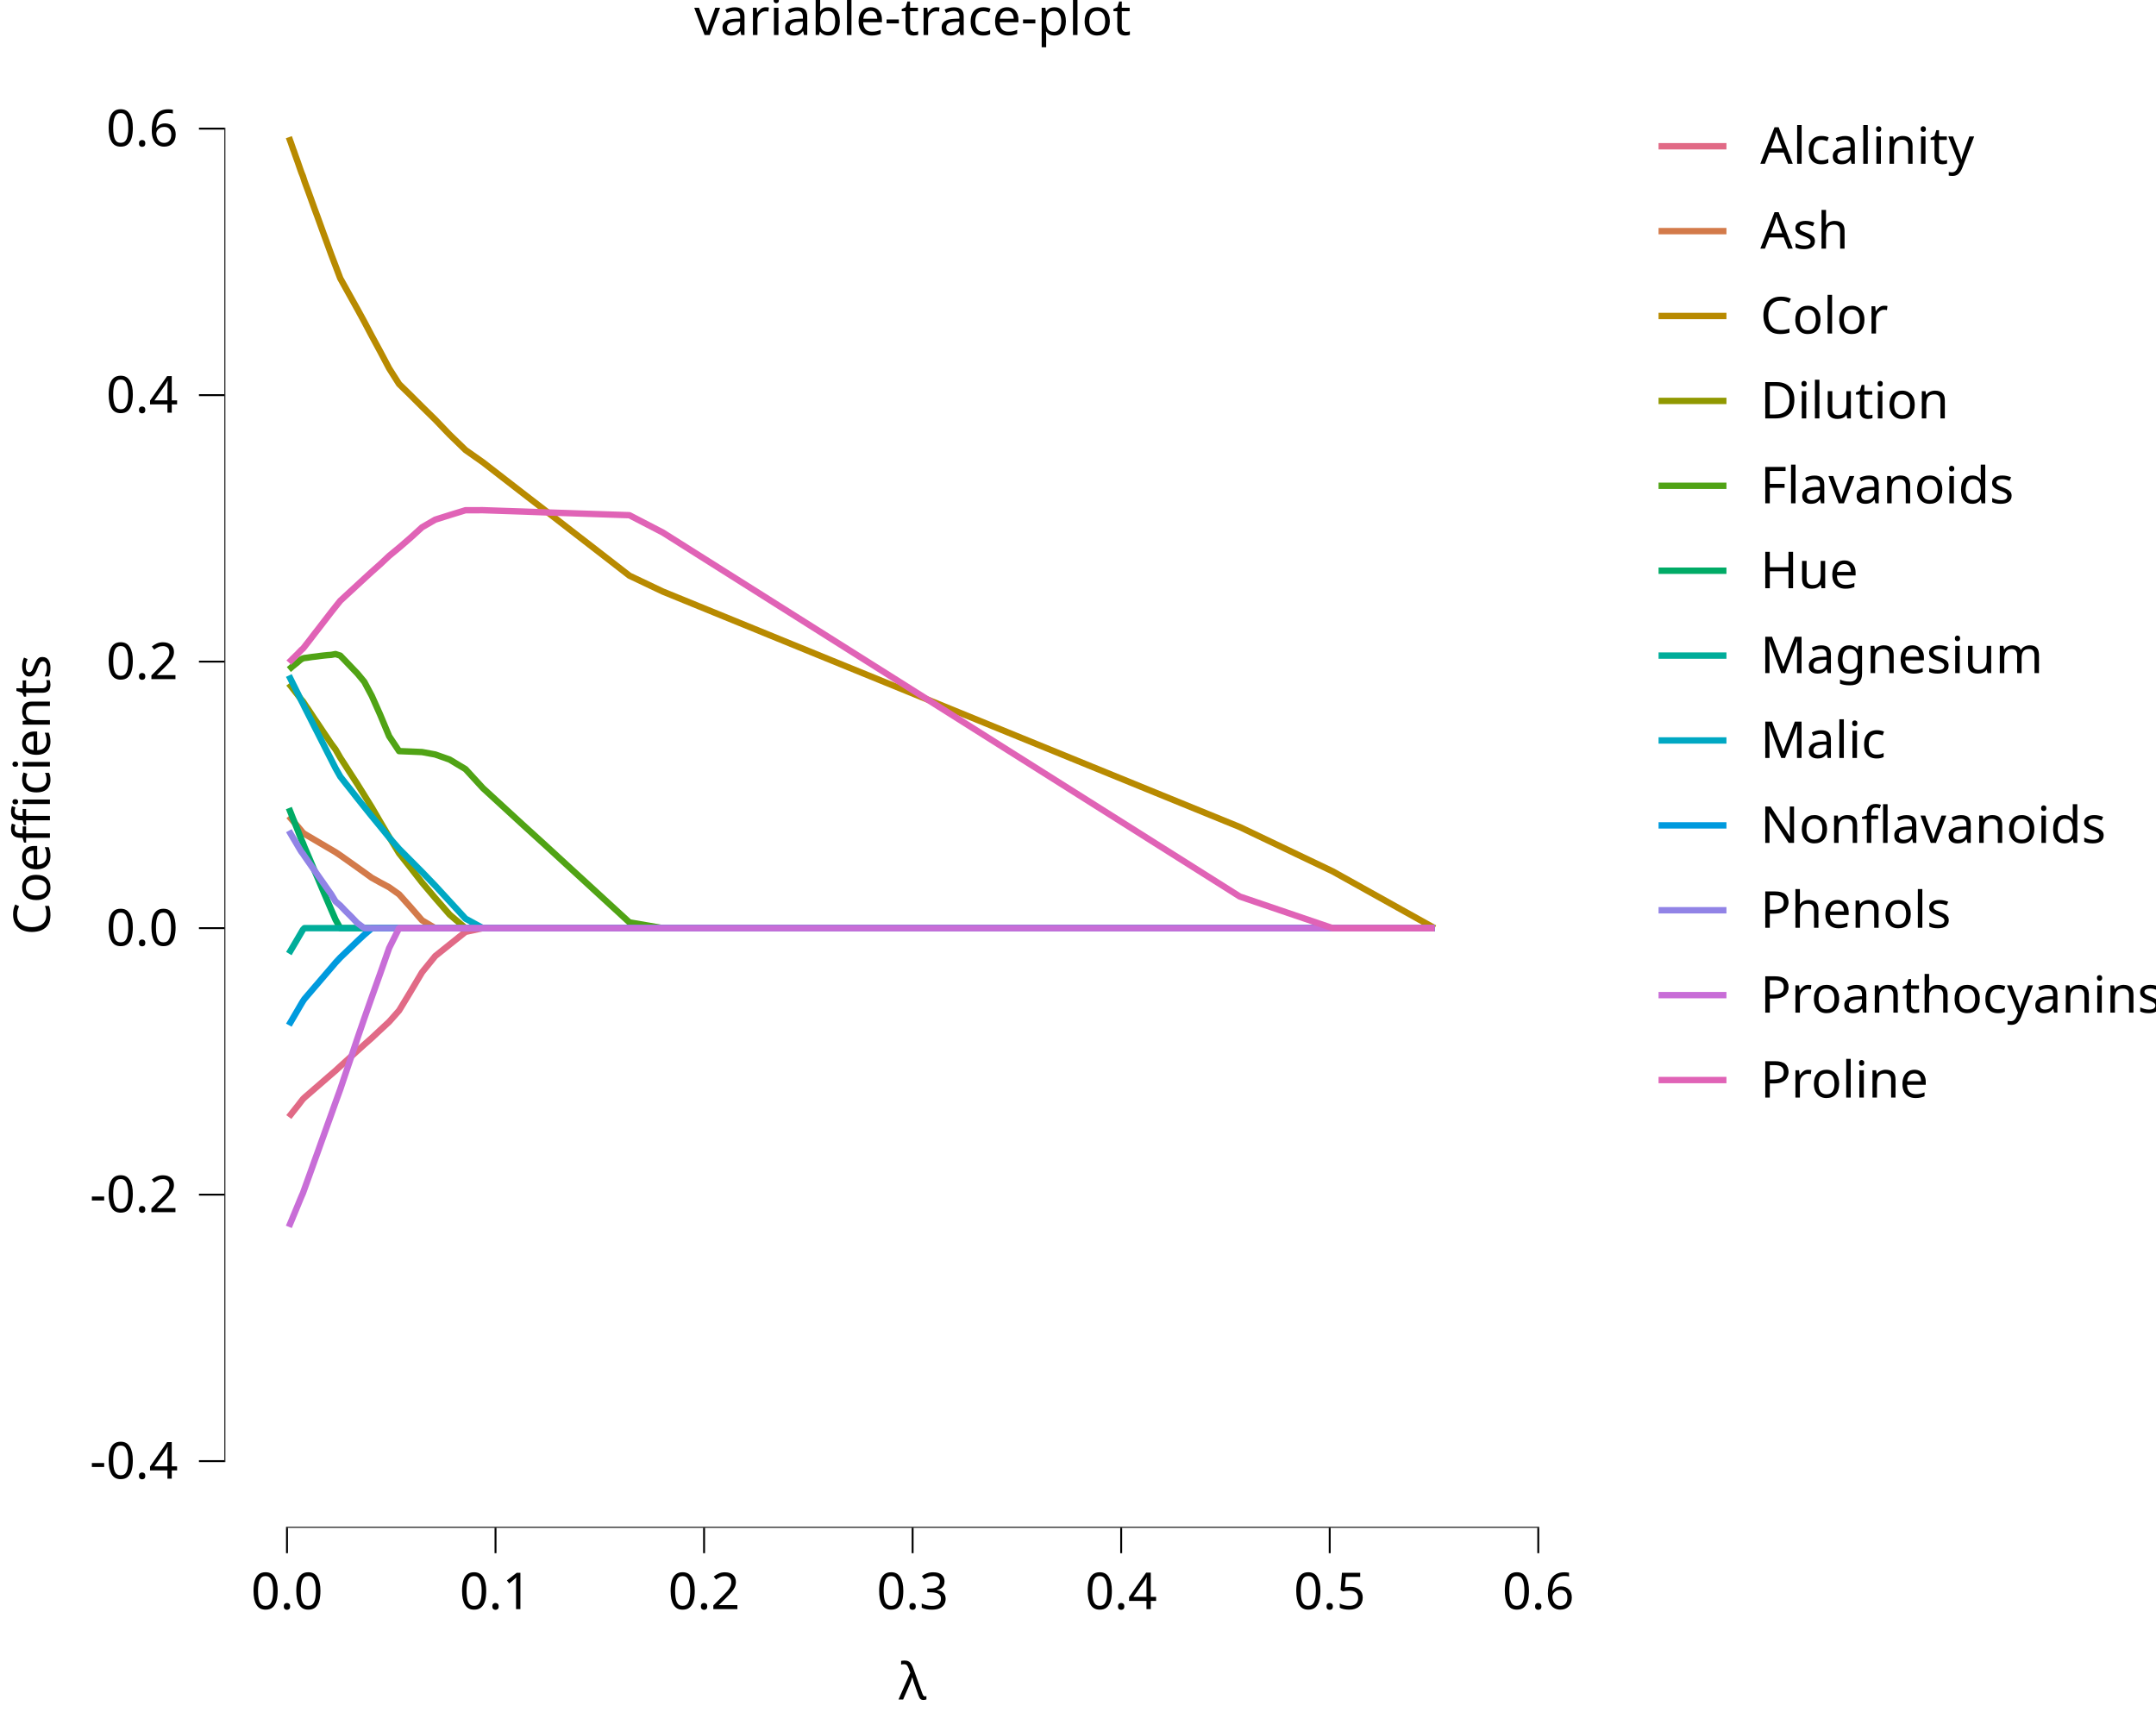
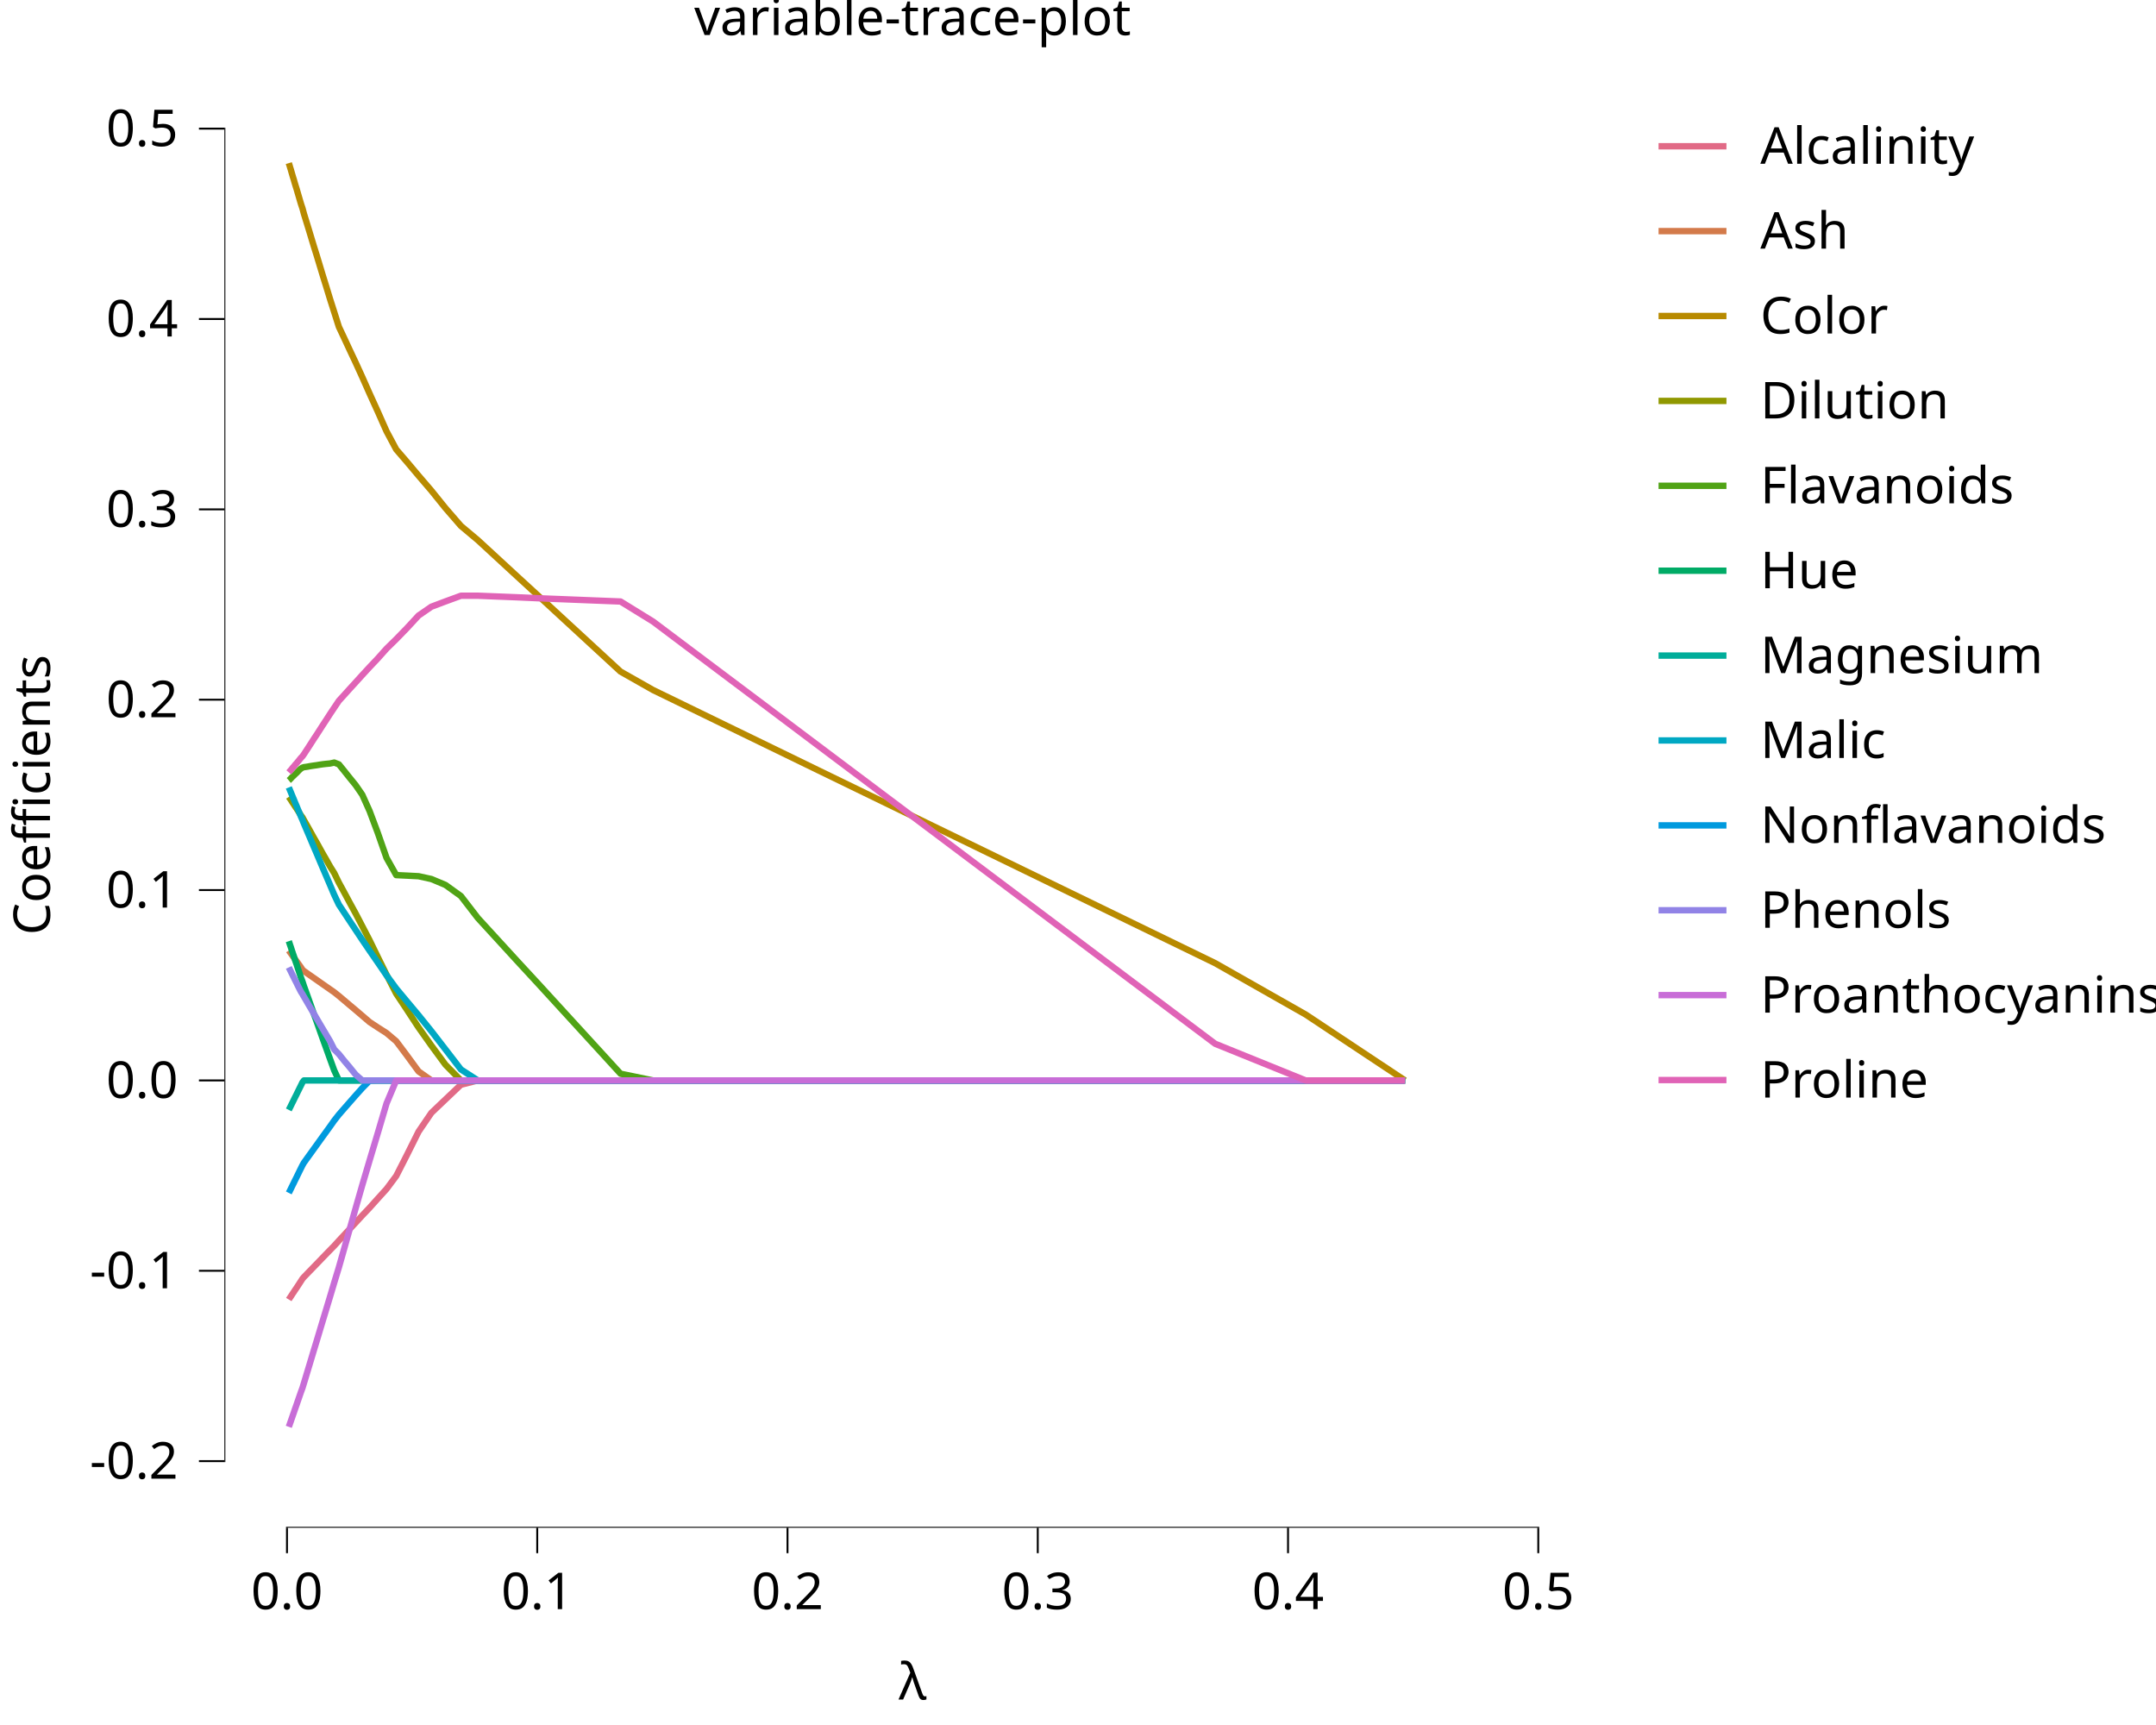
<svg xmlns="http://www.w3.org/2000/svg" class="svglite" data-engine-version="2.0" width="720.00pt" height="576.00pt" viewBox="0 0 720.00 576.00">
  <defs>
    <style type="text/css">
    .svglite line, .svglite polyline, .svglite polygon, .svglite path, .svglite rect, .svglite circle {
      fill: none;
      stroke: #000000;
      stroke-linecap: round;
      stroke-linejoin: round;
      stroke-miterlimit: 10.00;
    }
  </style>
  </defs>
  <rect width="100%" height="100%" style="stroke: none; fill: #FFFFFF;" />
  <defs>
    <clipPath id="cpMC4wMHw3MjAuMDB8MC4wMHw1NzYuMDA=">
      <rect x="0.00" y="0.00" width="720.00" height="576.00" />
    </clipPath>
  </defs>
  <g clip-path="url(#cpMC4wMHw3MjAuMDB8MC4wMHw1NzYuMDA=)">
    <rect x="-0" y="0.00" width="720.00" height="576.00" style="stroke-width: 10.67; stroke: none;" />
  </g>
  <defs>
    <clipPath id="cpNzQuOTR8NTM0LjYwfDIwLjcxfDUxMC4xNA==">
      <rect x="74.94" y="20.71" width="459.66" height="489.43" />
    </clipPath>
  </defs>
  <g clip-path="url(#cpNzQuOTR8NTM0LjYwfDIwLjcxfDUxMC4xNA==)">
    <rect x="74.94" y="20.71" width="459.66" height="489.43" style="stroke-width: 10.67; stroke: none;" />
-     <polyline points="96.46,373.00 96.52,372.92 96.59,372.83 96.66,372.74 96.74,372.63 96.83,372.52 96.93,372.39 97.04,372.26 97.15,372.13 97.28,371.96 97.42,371.77 97.58,371.57 97.75,371.35 97.93,371.12 98.14,370.88 98.36,370.59 98.61,370.27 98.88,369.93 99.17,369.57 99.50,369.16 99.85,368.70 100.24,368.19 100.67,367.63 101.15,367.02 101.66,366.52 102.23,366.02 102.85,365.49 103.54,364.89 104.29,364.24 105.11,363.52 106.02,362.74 107.01,361.88 108.10,360.93 109.29,359.89 110.61,358.75 112.05,357.51 113.63,356.05 115.36,354.49 117.27,352.76 119.35,350.88 121.65,348.80 124.16,346.58 126.92,343.99 129.96,341.18 133.28,337.43 136.93,331.42 140.94,324.67 145.34,319.25 150.16,315.39 155.46,311.16 161.27,309.92 167.65,309.92 174.65,309.92 182.34,309.92 190.77,309.92 200.03,309.92 210.19,309.92 221.34,309.92 233.57,309.92 247.00,309.92 261.74,309.92 277.91,309.92 295.67,309.92 315.15,309.92 336.53,309.92 360.00,309.92 385.75,309.92 414.02,309.92 445.04,309.92 479.09,309.92 " style="stroke-width: 2.13; stroke: #E16A86; stroke-linecap: butt;" />
-     <polyline points="96.46,272.52 96.52,272.59 96.59,272.67 96.66,272.75 96.74,272.84 96.83,272.95 96.93,273.06 97.04,273.19 97.15,273.31 97.28,273.46 97.42,273.63 97.58,273.81 97.75,274.01 97.93,274.23 98.14,274.45 98.36,274.72 98.61,275.01 98.88,275.32 99.17,275.66 99.50,276.04 99.85,276.46 100.24,276.92 100.67,277.43 101.15,278.05 101.66,278.43 102.23,278.76 102.85,279.13 103.54,279.53 104.29,279.97 105.11,280.46 106.02,280.99 107.01,281.58 108.10,282.21 109.29,282.92 110.61,283.69 112.05,284.54 113.63,285.60 115.36,286.82 117.27,288.17 119.35,289.65 121.65,291.30 124.16,293.11 126.92,294.64 129.96,296.27 133.28,298.63 136.93,302.71 140.94,307.31 145.34,309.92 150.16,309.92 155.46,309.92 161.27,309.92 167.65,309.92 174.65,309.92 182.34,309.92 190.77,309.92 200.03,309.92 210.19,309.92 221.34,309.92 233.57,309.92 247.00,309.92 261.74,309.92 277.91,309.92 295.67,309.92 315.15,309.92 336.53,309.92 360.00,309.92 385.75,309.92 414.02,309.92 445.04,309.92 479.09,309.92 " style="stroke-width: 2.13; stroke: #D37A4A; stroke-linecap: butt;" />
-     <polyline points="96.46,45.81 96.52,45.98 96.59,46.16 96.66,46.31 96.74,46.56 96.83,46.82 96.93,47.10 97.04,47.39 97.15,47.67 97.28,48.05 97.42,48.47 97.58,48.92 97.75,49.41 97.93,49.93 98.14,50.45 98.36,51.10 98.61,51.81 98.88,52.57 99.17,53.36 99.50,54.29 99.85,55.31 100.24,56.44 100.67,57.65 101.15,58.83 101.66,60.43 102.23,62.00 102.85,63.66 103.54,65.56 104.29,67.64 105.11,69.92 106.02,72.36 107.01,75.10 108.10,78.12 109.29,81.36 110.61,84.98 112.05,88.76 113.63,92.94 115.36,96.04 117.27,99.47 119.35,103.20 121.65,107.41 124.16,112.17 126.92,117.27 129.96,123.01 133.28,128.24 136.93,131.80 140.94,135.80 145.34,140.11 150.16,145.14 155.46,150.27 161.27,154.36 167.65,159.30 174.65,164.72 182.34,170.65 190.77,177.18 200.03,184.34 210.19,192.22 221.34,197.52 233.57,202.51 247.00,207.99 261.74,214.01 277.91,220.61 295.67,227.85 315.15,235.80 336.53,244.53 360.00,254.11 385.75,264.62 414.02,276.15 445.04,290.95 479.09,309.92 " style="stroke-width: 2.13; stroke: #B88A00; stroke-linecap: butt;" />
-     <polyline points="96.46,228.29 96.52,228.37 96.59,228.44 96.66,228.50 96.74,228.62 96.83,228.74 96.93,228.86 97.04,228.99 97.15,229.11 97.28,229.29 97.42,229.48 97.58,229.69 97.75,229.91 97.93,230.14 98.14,230.38 98.36,230.68 98.61,231.00 98.88,231.34 99.17,231.69 99.50,232.12 99.85,232.59 100.24,233.11 100.67,233.66 101.15,234.19 101.66,234.97 102.23,235.83 102.85,236.72 103.54,237.76 104.29,238.90 105.11,240.15 106.02,241.46 107.01,242.96 108.10,244.60 109.29,246.35 110.61,248.31 112.05,250.24 113.63,252.98 115.36,255.64 117.27,258.62 119.35,261.83 121.65,265.52 124.16,269.57 126.92,274.32 129.96,279.47 133.28,284.93 136.93,289.54 140.94,294.68 145.34,299.88 150.16,305.40 155.46,309.92 161.27,309.92 167.65,309.92 174.65,309.92 182.34,309.92 190.77,309.92 200.03,309.92 210.19,309.92 221.34,309.92 233.57,309.92 247.00,309.92 261.74,309.92 277.91,309.92 295.67,309.92 315.15,309.92 336.53,309.92 360.00,309.92 385.75,309.92 414.02,309.92 445.04,309.92 479.09,309.92 " style="stroke-width: 2.13; stroke: #909800; stroke-linecap: butt;" />
-     <polyline points="96.46,223.56 96.52,223.51 96.59,223.46 96.66,223.41 96.74,223.33 96.83,223.25 96.93,223.17 97.04,223.09 97.15,223.00 97.28,222.87 97.42,222.74 97.58,222.60 97.75,222.46 97.93,222.32 98.14,222.17 98.36,221.97 98.61,221.77 98.88,221.56 99.17,221.33 99.50,221.04 99.85,220.73 100.24,220.40 100.67,220.10 101.15,219.86 101.66,219.72 102.23,219.66 102.85,219.58 103.54,219.47 104.29,219.36 105.11,219.27 106.02,219.16 107.01,219.02 108.10,218.89 109.29,218.77 110.61,218.67 112.05,218.40 113.63,218.92 115.36,220.71 117.27,222.71 119.35,224.88 121.65,227.66 124.16,232.36 126.92,238.55 129.96,245.83 133.28,250.81 136.93,250.95 140.94,251.12 145.34,251.93 150.16,253.63 155.46,256.83 161.27,263.16 167.65,269.01 174.65,275.44 182.34,282.43 190.77,290.17 200.03,298.66 210.19,307.99 221.34,309.92 233.57,309.92 247.00,309.92 261.74,309.92 277.91,309.92 295.67,309.92 315.15,309.92 336.53,309.92 360.00,309.92 385.75,309.92 414.02,309.92 445.04,309.92 479.09,309.92 " style="stroke-width: 2.13; stroke: #50A315; stroke-linecap: butt;" />
-     <polyline points="96.46,269.83 96.52,269.98 96.59,270.15 96.66,270.31 96.74,270.52 96.83,270.75 96.93,271.00 97.04,271.27 97.15,271.53 97.28,271.87 97.42,272.24 97.58,272.64 97.75,273.07 97.93,273.53 98.14,274.01 98.36,274.59 98.61,275.22 98.88,275.89 99.17,276.60 99.50,277.43 99.85,278.34 100.24,279.34 100.67,280.40 101.15,281.46 101.66,282.77 102.23,284.11 102.85,285.55 103.54,287.17 104.29,288.95 105.11,290.90 106.02,292.99 107.01,295.34 108.10,297.91 109.29,300.68 110.61,303.76 112.05,307.08 113.63,309.92 115.36,309.92 117.27,309.92 119.35,309.92 121.65,309.92 124.16,309.92 126.92,309.92 129.96,309.92 133.28,309.92 136.93,309.92 140.94,309.92 145.34,309.92 150.16,309.92 155.46,309.92 161.27,309.92 167.65,309.92 174.65,309.92 182.34,309.92 190.77,309.92 200.03,309.92 210.19,309.92 221.34,309.92 233.57,309.92 247.00,309.92 261.74,309.92 277.91,309.92 295.67,309.92 315.15,309.92 336.53,309.92 360.00,309.92 385.75,309.92 414.02,309.92 445.04,309.92 479.09,309.92 " style="stroke-width: 2.13; stroke: #00AB66; stroke-linecap: butt;" />
-     <polyline points="96.46,318.41 96.52,318.31 96.59,318.19 96.66,318.08 96.74,317.94 96.83,317.79 96.93,317.63 97.04,317.44 97.15,317.25 97.28,317.03 97.42,316.79 97.58,316.53 97.75,316.24 97.93,315.93 98.14,315.58 98.36,315.20 98.61,314.78 98.88,314.33 99.17,313.82 99.50,313.27 99.85,312.66 100.24,312.00 100.67,311.27 101.15,310.45 101.66,309.92 102.23,309.92 102.85,309.92 103.54,309.92 104.29,309.92 105.11,309.92 106.02,309.92 107.01,309.92 108.10,309.92 109.29,309.92 110.61,309.92 112.05,309.92 113.63,309.92 115.36,309.92 117.27,309.92 119.35,309.92 121.65,309.92 124.16,309.92 126.92,309.92 129.96,309.92 133.28,309.92 136.93,309.92 140.94,309.92 145.34,309.92 150.16,309.92 155.46,309.92 161.27,309.92 167.65,309.92 174.65,309.92 182.34,309.92 190.77,309.92 200.03,309.92 210.19,309.92 221.34,309.92 233.57,309.92 247.00,309.92 261.74,309.92 277.91,309.92 295.67,309.92 315.15,309.92 336.53,309.92 360.00,309.92 385.75,309.92 414.02,309.92 445.04,309.92 479.09,309.92 " style="stroke-width: 2.13; stroke: #00AD9A; stroke-linecap: butt;" />
-     <polyline points="96.46,225.56 96.52,225.69 96.59,225.82 96.66,225.94 96.74,226.11 96.83,226.29 96.93,226.49 97.04,226.71 97.15,226.93 97.28,227.19 97.42,227.48 97.58,227.80 97.75,228.14 97.93,228.52 98.14,228.92 98.36,229.37 98.61,229.87 98.88,230.42 99.17,231.00 99.50,231.66 99.85,232.39 100.24,233.18 100.67,234.05 101.15,234.95 101.66,236.01 102.23,237.13 102.85,238.35 103.54,239.71 104.29,241.20 105.11,242.83 106.02,244.60 107.01,246.57 108.10,248.72 109.29,251.08 110.61,253.67 112.05,256.51 113.63,259.30 115.36,261.51 117.27,263.91 119.35,266.57 121.65,269.44 124.16,272.56 126.92,275.92 129.96,279.65 133.28,283.46 136.93,287.13 140.94,291.16 145.34,295.74 150.16,300.98 155.46,306.75 161.27,309.92 167.65,309.92 174.65,309.92 182.34,309.92 190.77,309.92 200.03,309.92 210.19,309.92 221.34,309.92 233.57,309.92 247.00,309.92 261.74,309.92 277.91,309.92 295.67,309.92 315.15,309.92 336.53,309.92 360.00,309.92 385.75,309.92 414.02,309.92 445.04,309.92 479.09,309.92 " style="stroke-width: 2.13; stroke: #00A8C3; stroke-linecap: butt;" />
-     <polyline points="96.46,342.31 96.52,342.20 96.59,342.09 96.66,341.99 96.74,341.85 96.83,341.69 96.93,341.52 97.04,341.34 97.15,341.15 97.28,340.93 97.42,340.69 97.58,340.42 97.75,340.13 97.93,339.81 98.14,339.47 98.36,339.08 98.61,338.66 98.88,338.20 99.17,337.70 99.50,337.14 99.85,336.53 100.24,335.86 100.67,335.13 101.15,334.33 101.66,333.58 102.23,332.92 102.85,332.19 103.54,331.39 104.29,330.51 105.11,329.55 106.02,328.50 107.01,327.34 108.10,326.07 109.29,324.68 110.61,323.15 112.05,321.45 113.63,319.76 115.36,318.09 117.27,316.27 119.35,314.26 121.65,312.12 124.16,309.98 126.92,309.92 129.96,309.92 133.28,309.92 136.93,309.92 140.94,309.92 145.34,309.92 150.16,309.92 155.46,309.92 161.27,309.92 167.65,309.92 174.65,309.92 182.34,309.92 190.77,309.92 200.03,309.92 210.19,309.92 221.34,309.92 233.57,309.92 247.00,309.92 261.74,309.92 277.91,309.92 295.67,309.92 315.15,309.92 336.53,309.92 360.00,309.92 385.75,309.92 414.02,309.92 445.04,309.92 479.09,309.92 " style="stroke-width: 2.13; stroke: #009ADE; stroke-linecap: butt;" />
-     <polyline points="96.46,277.38 96.52,277.49 96.59,277.60 96.66,277.71 96.74,277.85 96.83,278.00 96.93,278.18 97.04,278.36 97.15,278.54 97.28,278.77 97.42,279.01 97.58,279.28 97.75,279.57 97.93,279.89 98.14,280.21 98.36,280.59 98.61,281.01 98.88,281.47 99.17,281.96 99.50,282.52 99.85,283.12 100.24,283.77 100.67,284.46 101.15,285.07 101.66,285.84 102.23,286.65 102.85,287.55 103.54,288.53 104.29,289.61 105.11,290.78 106.02,292.09 107.01,293.51 108.10,295.05 109.29,296.76 110.61,298.61 112.05,301.00 113.63,302.35 115.36,304.17 117.27,306.06 119.35,308.23 121.65,309.92 124.16,309.92 126.92,309.92 129.96,309.92 133.28,309.92 136.93,309.92 140.94,309.92 145.34,309.92 150.16,309.92 155.46,309.92 161.27,309.92 167.65,309.92 174.65,309.92 182.34,309.92 190.77,309.92 200.03,309.92 210.19,309.92 221.34,309.92 233.57,309.92 247.00,309.92 261.74,309.92 277.91,309.92 295.67,309.92 315.15,309.92 336.53,309.92 360.00,309.92 385.75,309.92 414.02,309.92 445.04,309.92 479.09,309.92 " style="stroke-width: 2.13; stroke: #9183E6; stroke-linecap: butt;" />
-     <polyline points="96.46,409.66 96.52,409.51 96.59,409.35 96.66,409.20 96.74,409.01 96.83,408.79 96.93,408.55 97.04,408.29 97.15,408.03 97.28,407.72 97.42,407.38 97.58,407.00 97.75,406.59 97.93,406.13 98.14,405.65 98.36,405.11 98.61,404.51 98.88,403.85 99.17,403.15 99.50,402.36 99.85,401.50 100.24,400.55 100.67,399.52 101.15,398.44 101.66,397.03 102.23,395.44 102.85,393.72 103.54,391.81 104.29,389.72 105.11,387.42 106.02,384.92 107.01,382.15 108.10,379.12 109.29,375.79 110.61,372.13 112.05,368.09 113.63,363.74 115.36,358.59 117.27,352.96 119.35,346.76 121.65,340.07 124.16,332.93 126.92,325.20 129.96,316.56 133.28,309.92 136.93,309.92 140.94,309.92 145.34,309.92 150.16,309.92 155.46,309.92 161.27,309.92 167.65,309.92 174.65,309.92 182.34,309.92 190.77,309.92 200.03,309.92 210.19,309.92 221.34,309.92 233.57,309.92 247.00,309.92 261.74,309.92 277.91,309.92 295.67,309.92 315.15,309.92 336.53,309.92 360.00,309.92 385.75,309.92 414.02,309.92 445.04,309.92 479.09,309.92 " style="stroke-width: 2.13; stroke: #C86DD7; stroke-linecap: butt;" />
-     <polyline points="96.46,221.23 96.52,221.16 96.59,221.10 96.66,221.06 96.74,220.96 96.83,220.86 96.93,220.76 97.04,220.66 97.15,220.58 97.28,220.44 97.42,220.29 97.58,220.12 97.75,219.94 97.93,219.75 98.14,219.59 98.36,219.35 98.61,219.09 98.88,218.82 99.17,218.56 99.50,218.22 99.85,217.85 100.24,217.45 100.67,217.00 101.15,216.60 101.66,215.99 102.23,215.24 102.85,214.46 103.54,213.57 104.29,212.59 105.11,211.51 106.02,210.36 107.01,209.07 108.10,207.65 109.29,206.11 110.61,204.40 112.05,202.58 113.63,200.61 115.36,199.01 117.27,197.25 119.35,195.33 121.65,193.21 124.16,190.91 126.92,188.46 129.96,185.61 133.28,182.87 136.93,179.72 140.94,176.07 145.34,173.52 150.16,172.00 155.46,170.37 161.27,170.36 167.65,170.58 174.65,170.81 182.34,171.10 190.77,171.38 200.03,171.69 210.19,172.03 221.34,177.81 233.57,185.53 247.00,194.00 261.74,203.30 277.91,213.50 295.67,224.70 315.15,236.99 336.53,250.48 360.00,265.28 385.75,281.53 414.02,299.36 445.04,309.92 479.09,309.92 " style="stroke-width: 2.13; stroke: #E063B6; stroke-linecap: butt;" />
+     <polyline points="96.45,433.93 96.51,433.83 96.57,433.73 96.64,433.63 96.72,433.50 96.81,433.37 96.90,433.22 97.01,433.07 97.12,432.92 97.24,432.72 97.38,432.51 97.53,432.27 97.70,432.02 97.88,431.74 98.08,431.47 98.29,431.13 98.53,430.77 98.80,430.37 99.09,429.95 99.40,429.47 99.75,428.94 100.13,428.35 100.55,427.70 101.01,426.99 101.51,426.41 102.07,425.84 102.67,425.21 103.34,424.52 104.07,423.77 104.87,422.94 105.76,422.03 106.72,421.03 107.78,419.93 108.95,418.72 110.23,417.40 111.63,415.97 113.17,414.27 114.86,412.46 116.71,410.46 118.75,408.28 120.98,405.86 123.43,403.28 126.12,400.28 129.08,397.02 132.32,392.67 135.87,385.71 139.78,377.87 144.06,371.59 148.76,367.11 153.92,362.21 159.58,360.77 165.80,360.77 172.62,360.77 180.11,360.77 188.32,360.77 197.34,360.77 207.24,360.77 218.10,360.77 230.02,360.77 243.10,360.77 257.46,360.77 273.21,360.77 290.51,360.77 309.49,360.77 330.32,360.77 353.18,360.77 378.27,360.77 405.81,360.77 436.03,360.77 469.20,360.77 " style="stroke-width: 2.13; stroke: #E16A86; stroke-linecap: butt;" />
+     <polyline points="96.45,317.39 96.51,317.48 96.57,317.57 96.64,317.66 96.72,317.77 96.81,317.89 96.90,318.03 97.01,318.17 97.12,318.31 97.24,318.49 97.38,318.68 97.53,318.89 97.70,319.13 97.88,319.38 98.08,319.64 98.29,319.94 98.53,320.28 98.80,320.65 99.09,321.03 99.40,321.48 99.75,321.96 100.13,322.50 100.55,323.09 101.01,323.81 101.51,324.25 102.07,324.63 102.67,325.07 103.34,325.53 104.07,326.04 104.87,326.60 105.76,327.22 106.72,327.90 107.78,328.64 108.95,329.46 110.23,330.35 111.63,331.33 113.17,332.56 114.86,333.98 116.71,335.55 118.75,337.26 120.98,339.17 123.43,341.27 126.12,343.05 129.08,344.94 132.32,347.68 135.87,352.41 139.78,357.75 144.06,360.77 148.76,360.77 153.92,360.77 159.58,360.77 165.80,360.77 172.62,360.77 180.11,360.77 188.32,360.77 197.34,360.77 207.24,360.77 218.10,360.77 230.02,360.77 243.10,360.77 257.46,360.77 273.21,360.77 290.51,360.77 309.49,360.77 330.32,360.77 353.18,360.77 378.27,360.77 405.81,360.77 436.03,360.77 469.20,360.77 " style="stroke-width: 2.13; stroke: #D37A4A; stroke-linecap: butt;" />
+     <polyline points="96.45,54.47 96.51,54.67 96.57,54.87 96.64,55.05 96.72,55.33 96.81,55.64 96.90,55.96 97.01,56.30 97.12,56.63 97.24,57.07 97.38,57.55 97.53,58.07 97.70,58.64 97.88,59.25 98.08,59.85 98.29,60.61 98.53,61.43 98.80,62.31 99.09,63.22 99.40,64.30 99.75,65.49 100.13,66.79 100.55,68.20 101.01,69.57 101.51,71.42 102.07,73.24 102.67,75.17 103.34,77.37 104.07,79.79 104.87,82.43 105.76,85.26 106.72,88.44 107.78,91.94 108.95,95.70 110.23,99.89 111.63,104.27 113.17,109.13 114.86,112.72 116.71,116.70 118.75,121.03 120.98,125.91 123.43,131.43 126.12,137.34 129.08,144.01 132.32,150.07 135.87,154.19 139.78,158.84 144.06,163.83 148.76,169.66 153.92,175.61 159.58,180.36 165.80,186.09 172.62,192.38 180.11,199.25 188.32,206.82 197.34,215.13 207.24,224.26 218.10,230.41 230.02,236.20 243.10,242.56 257.46,249.53 273.21,257.19 290.51,265.59 309.49,274.81 330.32,284.93 353.18,296.04 378.27,308.23 405.81,321.61 436.03,338.76 469.20,360.77 " style="stroke-width: 2.13; stroke: #B88A00; stroke-linecap: butt;" />
+     <polyline points="96.45,266.10 96.51,266.19 96.57,266.27 96.64,266.35 96.72,266.48 96.81,266.62 96.90,266.76 97.01,266.91 97.12,267.05 97.24,267.26 97.38,267.48 97.53,267.73 97.70,267.98 97.88,268.25 98.08,268.52 98.29,268.87 98.53,269.24 98.80,269.64 99.09,270.04 99.40,270.54 99.75,271.09 100.13,271.69 100.55,272.33 101.01,272.94 101.51,273.85 102.07,274.84 102.67,275.88 103.34,277.08 104.07,278.41 104.87,279.85 105.76,281.37 106.72,283.11 107.78,285.02 108.95,287.04 110.23,289.32 111.63,291.56 113.17,294.73 114.86,297.82 116.71,301.27 118.75,305.00 120.98,309.27 123.43,313.98 126.12,319.49 129.08,325.46 132.32,331.79 135.87,337.13 139.78,343.09 144.06,349.13 148.76,355.52 153.92,360.77 159.58,360.77 165.80,360.77 172.62,360.77 180.11,360.77 188.32,360.77 197.34,360.77 207.24,360.77 218.10,360.77 230.02,360.77 243.10,360.77 257.46,360.77 273.21,360.77 290.51,360.77 309.49,360.77 330.32,360.77 353.18,360.77 378.27,360.77 405.81,360.77 436.03,360.77 469.20,360.77 " style="stroke-width: 2.13; stroke: #909800; stroke-linecap: butt;" />
+     <polyline points="96.45,260.61 96.51,260.56 96.57,260.50 96.64,260.44 96.72,260.35 96.81,260.26 96.90,260.17 97.01,260.07 97.12,259.96 97.24,259.82 97.38,259.66 97.53,259.50 97.70,259.34 97.88,259.18 98.08,259.00 98.29,258.77 98.53,258.54 98.80,258.29 99.09,258.03 99.40,257.69 99.75,257.33 100.13,256.95 100.55,256.60 101.01,256.32 101.51,256.16 102.07,256.09 102.67,256.00 103.34,255.87 104.07,255.75 104.87,255.63 105.76,255.51 106.72,255.35 107.78,255.19 108.95,255.06 110.23,254.94 111.63,254.63 113.17,255.23 114.86,257.31 116.71,259.63 118.75,262.14 120.98,265.37 123.43,270.82 126.12,278.00 129.08,286.45 132.32,292.21 135.87,292.38 139.78,292.58 144.06,293.52 148.76,295.49 153.92,299.20 159.58,306.54 165.80,313.33 172.62,320.78 180.11,328.89 188.32,337.86 197.34,347.71 207.24,358.53 218.10,360.77 230.02,360.77 243.10,360.77 257.46,360.77 273.21,360.77 290.51,360.77 309.49,360.77 330.32,360.77 353.18,360.77 378.27,360.77 405.81,360.77 436.03,360.77 469.20,360.77 " style="stroke-width: 2.13; stroke: #50A315; stroke-linecap: butt;" />
+     <polyline points="96.45,314.27 96.51,314.45 96.57,314.64 96.64,314.83 96.72,315.08 96.81,315.35 96.90,315.63 97.01,315.94 97.12,316.25 97.24,316.64 97.38,317.07 97.53,317.53 97.70,318.03 97.88,318.57 98.08,319.13 98.29,319.79 98.53,320.52 98.80,321.31 99.09,322.13 99.40,323.09 99.75,324.15 100.13,325.30 100.55,326.54 101.01,327.76 101.51,329.29 102.07,330.84 102.67,332.51 103.34,334.39 104.07,336.45 104.87,338.71 105.76,341.14 106.72,343.86 107.78,346.84 108.95,350.06 110.23,353.63 111.63,357.47 113.17,360.77 114.86,360.77 116.71,360.77 118.75,360.77 120.98,360.77 123.43,360.77 126.12,360.77 129.08,360.77 132.32,360.77 135.87,360.77 139.78,360.77 144.06,360.77 148.76,360.77 153.92,360.77 159.58,360.77 165.80,360.77 172.62,360.77 180.11,360.77 188.32,360.77 197.34,360.77 207.24,360.77 218.10,360.77 230.02,360.77 243.10,360.77 257.46,360.77 273.21,360.77 290.51,360.77 309.49,360.77 330.32,360.77 353.18,360.77 378.27,360.77 405.81,360.77 436.03,360.77 469.20,360.77 " style="stroke-width: 2.13; stroke: #00AB66; stroke-linecap: butt;" />
+     <polyline points="96.45,370.62 96.51,370.50 96.57,370.36 96.64,370.23 96.72,370.07 96.81,369.90 96.90,369.71 97.01,369.50 97.12,369.27 97.24,369.02 97.38,368.74 97.53,368.43 97.70,368.10 97.88,367.74 98.08,367.33 98.29,366.89 98.53,366.41 98.80,365.88 99.09,365.30 99.40,364.65 99.75,363.95 100.13,363.18 100.55,362.34 101.01,361.39 101.51,360.77 102.07,360.77 102.67,360.77 103.34,360.77 104.07,360.77 104.87,360.77 105.76,360.77 106.72,360.77 107.78,360.77 108.95,360.77 110.23,360.77 111.63,360.77 113.17,360.77 114.86,360.77 116.71,360.77 118.75,360.77 120.98,360.77 123.43,360.77 126.12,360.77 129.08,360.77 132.32,360.77 135.87,360.77 139.78,360.77 144.06,360.77 148.76,360.77 153.92,360.77 159.58,360.77 165.80,360.77 172.62,360.77 180.11,360.77 188.32,360.77 197.34,360.77 207.24,360.77 218.10,360.77 230.02,360.77 243.10,360.77 257.46,360.77 273.21,360.77 290.51,360.77 309.49,360.77 330.32,360.77 353.18,360.77 378.27,360.77 405.81,360.77 436.03,360.77 469.20,360.77 " style="stroke-width: 2.13; stroke: #00AD9A; stroke-linecap: butt;" />
+     <polyline points="96.45,262.93 96.51,263.08 96.57,263.23 96.64,263.38 96.72,263.57 96.81,263.78 96.90,264.02 97.01,264.26 97.12,264.52 97.24,264.83 97.38,265.16 97.53,265.53 97.70,265.93 97.88,266.37 98.08,266.83 98.29,267.36 98.53,267.94 98.80,268.57 99.09,269.25 99.40,270.01 99.75,270.85 100.13,271.77 100.55,272.77 101.01,273.82 101.51,275.05 102.07,276.36 102.67,277.77 103.34,279.34 104.07,281.07 104.87,282.96 105.76,285.02 106.72,287.30 107.78,289.80 108.95,292.53 110.23,295.53 111.63,298.83 113.17,302.07 114.86,304.62 116.71,307.42 118.75,310.49 120.98,313.83 123.43,317.44 126.12,321.33 129.08,325.67 132.32,330.08 135.87,334.34 139.78,339.01 144.06,344.32 148.76,350.40 153.92,357.10 159.58,360.77 165.80,360.77 172.62,360.77 180.11,360.77 188.32,360.77 197.34,360.77 207.24,360.77 218.10,360.77 230.02,360.77 243.10,360.77 257.46,360.77 273.21,360.77 290.51,360.77 309.49,360.77 330.32,360.77 353.18,360.77 378.27,360.77 405.81,360.77 436.03,360.77 469.20,360.77 " style="stroke-width: 2.13; stroke: #00A8C3; stroke-linecap: butt;" />
+     <polyline points="96.45,398.33 96.51,398.21 96.57,398.08 96.64,397.96 96.72,397.80 96.81,397.62 96.90,397.42 97.01,397.21 97.12,396.99 97.24,396.73 97.38,396.45 97.53,396.14 97.70,395.80 97.88,395.43 98.08,395.04 98.29,394.59 98.53,394.10 98.80,393.57 99.09,392.99 99.40,392.34 99.75,391.63 100.13,390.85 100.55,390.01 101.01,389.08 101.51,388.21 102.07,387.44 102.67,386.60 103.34,385.67 104.07,384.66 104.87,383.54 105.76,382.32 106.72,380.97 107.78,379.50 108.95,377.89 110.23,376.12 111.63,374.14 113.17,372.18 114.86,370.24 116.71,368.13 118.75,365.80 120.98,363.32 123.43,360.84 126.12,360.77 129.08,360.77 132.32,360.77 135.87,360.77 139.78,360.77 144.06,360.77 148.76,360.77 153.92,360.77 159.58,360.77 165.80,360.77 172.62,360.77 180.11,360.77 188.32,360.77 197.34,360.77 207.24,360.77 218.10,360.77 230.02,360.77 243.10,360.77 257.46,360.77 273.21,360.77 290.51,360.77 309.49,360.77 330.32,360.77 353.18,360.77 378.27,360.77 405.81,360.77 436.03,360.77 469.20,360.77 " style="stroke-width: 2.13; stroke: #009ADE; stroke-linecap: butt;" />
+     <polyline points="96.45,323.03 96.51,323.16 96.57,323.29 96.64,323.41 96.72,323.58 96.81,323.76 96.90,323.96 97.01,324.17 97.12,324.38 97.24,324.64 97.38,324.93 97.53,325.23 97.70,325.57 97.88,325.94 98.08,326.32 98.29,326.76 98.53,327.24 98.80,327.77 99.09,328.34 99.40,328.99 99.75,329.69 100.13,330.45 100.55,331.24 101.01,331.95 101.51,332.84 102.07,333.78 102.67,334.83 103.34,335.97 104.07,337.21 104.87,338.57 105.76,340.09 106.72,341.74 107.78,343.53 108.95,345.51 110.23,347.66 111.63,350.43 113.17,351.99 114.86,354.10 116.71,356.29 118.75,358.81 120.98,360.77 123.43,360.77 126.12,360.77 129.08,360.77 132.32,360.77 135.87,360.77 139.78,360.77 144.06,360.77 148.76,360.77 153.92,360.77 159.58,360.77 165.80,360.77 172.62,360.77 180.11,360.77 188.32,360.77 197.34,360.77 207.24,360.77 218.10,360.77 230.02,360.77 243.10,360.77 257.46,360.77 273.21,360.77 290.51,360.77 309.49,360.77 330.32,360.77 353.18,360.77 378.27,360.77 405.81,360.77 436.03,360.77 469.20,360.77 " style="stroke-width: 2.13; stroke: #9183E6; stroke-linecap: butt;" />
+     <polyline points="96.45,476.44 96.51,476.27 96.57,476.09 96.64,475.92 96.72,475.69 96.81,475.43 96.90,475.16 97.01,474.86 97.12,474.55 97.24,474.19 97.38,473.79 97.53,473.36 97.70,472.88 97.88,472.35 98.08,471.80 98.29,471.17 98.53,470.47 98.80,469.71 99.09,468.89 99.40,467.98 99.75,466.98 100.13,465.88 100.55,464.68 101.01,463.43 101.51,461.80 102.07,459.96 102.67,457.96 103.34,455.75 104.07,453.32 104.87,450.66 105.76,447.75 106.72,444.54 107.78,441.02 108.95,437.17 110.23,432.92 111.63,428.23 113.17,423.18 114.86,417.22 116.71,410.68 118.75,403.50 120.98,395.73 123.43,387.46 126.12,378.49 129.08,368.47 132.32,360.77 135.87,360.77 139.78,360.77 144.06,360.77 148.76,360.77 153.92,360.77 159.58,360.77 165.80,360.77 172.62,360.77 180.11,360.77 188.32,360.77 197.34,360.77 207.24,360.77 218.10,360.77 230.02,360.77 243.10,360.77 257.46,360.77 273.21,360.77 290.51,360.77 309.49,360.77 330.32,360.77 353.18,360.77 378.27,360.77 405.81,360.77 436.03,360.77 469.20,360.77 " style="stroke-width: 2.13; stroke: #C86DD7; stroke-linecap: butt;" />
+     <polyline points="96.45,257.91 96.51,257.84 96.57,257.77 96.64,257.71 96.72,257.60 96.81,257.49 96.90,257.37 97.01,257.25 97.12,257.16 97.24,257.00 97.38,256.82 97.53,256.62 97.70,256.41 97.88,256.19 98.08,256.01 98.29,255.74 98.53,255.43 98.80,255.11 99.09,254.81 99.40,254.42 99.75,254.00 100.13,253.52 100.55,253.01 101.01,252.54 101.51,251.83 102.07,250.97 102.67,250.06 103.34,249.03 104.07,247.89 104.87,246.64 105.76,245.31 106.72,243.81 107.78,242.16 108.95,240.38 110.23,238.39 111.63,236.29 113.17,234.00 114.86,232.15 116.71,230.10 118.75,227.87 120.98,225.41 123.43,222.75 126.12,219.91 129.08,216.60 132.32,213.42 135.87,209.77 139.78,205.54 144.06,202.59 148.76,200.82 153.92,198.93 159.58,198.92 165.80,199.17 172.62,199.44 180.11,199.78 188.32,200.10 197.34,200.46 207.24,200.85 218.10,207.55 230.02,216.51 243.10,226.33 257.46,237.11 273.21,248.95 290.51,261.94 309.49,276.19 330.32,291.83 353.18,309.00 378.27,327.85 405.81,348.53 436.03,360.77 469.20,360.77 " style="stroke-width: 2.13; stroke: #E063B6; stroke-linecap: butt;" />
    <line x1="95.52" y1="510.14" x2="514.03" y2="510.14" style="stroke-width: 0.64; stroke-linecap: butt;" />
    <line x1="74.94" y1="488.21" x2="74.94" y2="42.64" style="stroke-width: 0.64; stroke-linecap: butt;" />
    <rect x="74.94" y="20.71" width="459.66" height="489.43" style="stroke-width: 0.00; stroke: none;" />
  </g>
  <g clip-path="url(#cpMC4wMHw3MjAuMDB8MC4wMHw1NzYuMDA=)">
    <polyline points="74.94,510.14 74.94,20.71 " style="stroke-width: 0.00; stroke: none; stroke-linecap: butt;" />
-     <text x="59.47" y="493.74" text-anchor="end" style="font-size: 17.00px; font-family: sans;" textLength="29.29px" lengthAdjust="spacingAndGlyphs">-0.4</text>
-     <text x="59.47" y="404.75" text-anchor="end" style="font-size: 17.00px; font-family: sans;" textLength="29.29px" lengthAdjust="spacingAndGlyphs">-0.2</text>
-     <text x="59.47" y="315.77" text-anchor="end" style="font-size: 17.00px; font-family: sans;" textLength="23.63px" lengthAdjust="spacingAndGlyphs">0.0</text>
-     <text x="59.47" y="226.78" text-anchor="end" style="font-size: 17.00px; font-family: sans;" textLength="23.63px" lengthAdjust="spacingAndGlyphs">0.2</text>
-     <text x="59.47" y="137.79" text-anchor="end" style="font-size: 17.00px; font-family: sans;" textLength="23.63px" lengthAdjust="spacingAndGlyphs">0.4</text>
-     <text x="59.47" y="48.80" text-anchor="end" style="font-size: 17.00px; font-family: sans;" textLength="23.63px" lengthAdjust="spacingAndGlyphs">0.6</text>
+     <text x="59.47" y="493.74" text-anchor="end" style="font-size: 17.00px; font-family: sans;" textLength="29.29px" lengthAdjust="spacingAndGlyphs">-0.2</text>
+     <text x="59.47" y="430.18" text-anchor="end" style="font-size: 17.00px; font-family: sans;" textLength="29.29px" lengthAdjust="spacingAndGlyphs">-0.1</text>
+     <text x="59.47" y="366.62" text-anchor="end" style="font-size: 17.00px; font-family: sans;" textLength="23.63px" lengthAdjust="spacingAndGlyphs">0.0</text>
+     <text x="59.47" y="303.05" text-anchor="end" style="font-size: 17.00px; font-family: sans;" textLength="23.63px" lengthAdjust="spacingAndGlyphs">0.1</text>
+     <text x="59.47" y="239.49" text-anchor="end" style="font-size: 17.00px; font-family: sans;" textLength="23.63px" lengthAdjust="spacingAndGlyphs">0.2</text>
+     <text x="59.47" y="175.93" text-anchor="end" style="font-size: 17.00px; font-family: sans;" textLength="23.63px" lengthAdjust="spacingAndGlyphs">0.3</text>
+     <text x="59.47" y="112.37" text-anchor="end" style="font-size: 17.00px; font-family: sans;" textLength="23.63px" lengthAdjust="spacingAndGlyphs">0.4</text>
+     <text x="59.47" y="48.80" text-anchor="end" style="font-size: 17.00px; font-family: sans;" textLength="23.63px" lengthAdjust="spacingAndGlyphs">0.5</text>
    <polyline points="66.44,487.89 74.94,487.89 " style="stroke-width: 0.64; stroke-linecap: butt;" />
-     <polyline points="66.44,398.91 74.94,398.91 " style="stroke-width: 0.64; stroke-linecap: butt;" />
-     <polyline points="66.44,309.92 74.94,309.92 " style="stroke-width: 0.64; stroke-linecap: butt;" />
-     <polyline points="66.44,220.93 74.94,220.93 " style="stroke-width: 0.64; stroke-linecap: butt;" />
-     <polyline points="66.44,131.94 74.94,131.94 " style="stroke-width: 0.64; stroke-linecap: butt;" />
+     <polyline points="66.44,424.33 74.94,424.33 " style="stroke-width: 0.64; stroke-linecap: butt;" />
+     <polyline points="66.44,360.77 74.94,360.77 " style="stroke-width: 0.64; stroke-linecap: butt;" />
+     <polyline points="66.44,297.21 74.94,297.21 " style="stroke-width: 0.64; stroke-linecap: butt;" />
+     <polyline points="66.44,233.64 74.94,233.64 " style="stroke-width: 0.64; stroke-linecap: butt;" />
+     <polyline points="66.44,170.08 74.94,170.08 " style="stroke-width: 0.64; stroke-linecap: butt;" />
+     <polyline points="66.44,106.52 74.94,106.52 " style="stroke-width: 0.64; stroke-linecap: butt;" />
    <polyline points="66.44,42.95 74.94,42.95 " style="stroke-width: 0.64; stroke-linecap: butt;" />
    <polyline points="74.94,510.14 534.60,510.14 " style="stroke-width: 0.00; stroke: none; stroke-linecap: butt;" />
    <polyline points="95.84,518.64 95.84,510.14 " style="stroke-width: 0.64; stroke-linecap: butt;" />
-     <polyline points="165.48,518.64 165.48,510.14 " style="stroke-width: 0.64; stroke-linecap: butt;" />
-     <polyline points="235.13,518.64 235.13,510.14 " style="stroke-width: 0.64; stroke-linecap: butt;" />
-     <polyline points="304.77,518.64 304.77,510.14 " style="stroke-width: 0.64; stroke-linecap: butt;" />
-     <polyline points="374.42,518.64 374.42,510.14 " style="stroke-width: 0.64; stroke-linecap: butt;" />
-     <polyline points="444.06,518.64 444.06,510.14 " style="stroke-width: 0.64; stroke-linecap: butt;" />
+     <polyline points="179.41,518.64 179.41,510.14 " style="stroke-width: 0.64; stroke-linecap: butt;" />
+     <polyline points="262.99,518.64 262.99,510.14 " style="stroke-width: 0.64; stroke-linecap: butt;" />
+     <polyline points="346.56,518.64 346.56,510.14 " style="stroke-width: 0.64; stroke-linecap: butt;" />
+     <polyline points="430.14,518.64 430.14,510.14 " style="stroke-width: 0.64; stroke-linecap: butt;" />
    <polyline points="513.71,518.64 513.71,510.14 " style="stroke-width: 0.64; stroke-linecap: butt;" />
    <text x="95.84" y="537.32" text-anchor="middle" style="font-size: 17.00px; font-family: sans;" textLength="23.63px" lengthAdjust="spacingAndGlyphs">0.0</text>
-     <text x="165.48" y="537.32" text-anchor="middle" style="font-size: 17.00px; font-family: sans;" textLength="23.63px" lengthAdjust="spacingAndGlyphs">0.1</text>
-     <text x="235.13" y="537.32" text-anchor="middle" style="font-size: 17.00px; font-family: sans;" textLength="23.63px" lengthAdjust="spacingAndGlyphs">0.2</text>
-     <text x="304.77" y="537.32" text-anchor="middle" style="font-size: 17.00px; font-family: sans;" textLength="23.63px" lengthAdjust="spacingAndGlyphs">0.3</text>
-     <text x="374.42" y="537.32" text-anchor="middle" style="font-size: 17.00px; font-family: sans;" textLength="23.63px" lengthAdjust="spacingAndGlyphs">0.4</text>
-     <text x="444.06" y="537.32" text-anchor="middle" style="font-size: 17.00px; font-family: sans;" textLength="23.63px" lengthAdjust="spacingAndGlyphs">0.5</text>
-     <text x="513.71" y="537.32" text-anchor="middle" style="font-size: 17.00px; font-family: sans;" textLength="23.63px" lengthAdjust="spacingAndGlyphs">0.6</text>
+     <text x="179.41" y="537.32" text-anchor="middle" style="font-size: 17.00px; font-family: sans;" textLength="23.63px" lengthAdjust="spacingAndGlyphs">0.1</text>
+     <text x="262.99" y="537.32" text-anchor="middle" style="font-size: 17.00px; font-family: sans;" textLength="23.63px" lengthAdjust="spacingAndGlyphs">0.2</text>
+     <text x="346.56" y="537.32" text-anchor="middle" style="font-size: 17.00px; font-family: sans;" textLength="23.63px" lengthAdjust="spacingAndGlyphs">0.3</text>
+     <text x="430.14" y="537.32" text-anchor="middle" style="font-size: 17.00px; font-family: sans;" textLength="23.63px" lengthAdjust="spacingAndGlyphs">0.4</text>
+     <text x="513.71" y="537.32" text-anchor="middle" style="font-size: 17.00px; font-family: sans;" textLength="23.63px" lengthAdjust="spacingAndGlyphs">0.5</text>
    <text x="304.77" y="567.49" text-anchor="middle" style="font-size: 17.00px; font-family: sans;" textLength="8.51px" lengthAdjust="spacingAndGlyphs">λ</text>
    <text transform="translate(16.68,265.42) rotate(-90)" text-anchor="middle" style="font-size: 17.00px; font-family: sans;" textLength="88.83px" lengthAdjust="spacingAndGlyphs">Coefficients</text>
    <rect x="545.56" y="20.71" width="174.44" height="359.58" style="stroke-width: 0.75; stroke: none;" />
    <rect x="545.56" y="20.71" width="174.44" height="359.58" style="stroke-width: 10.67; stroke: none;" />
    <rect x="551.04" y="34.66" width="28.35" height="28.35" style="stroke-width: 10.67; stroke: none;" />
    <line x1="553.88" y1="48.83" x2="576.55" y2="48.83" style="stroke-width: 2.13; stroke: #E16A86; stroke-linecap: butt;" />
    <rect x="551.04" y="63.00" width="28.35" height="28.35" style="stroke-width: 10.67; stroke: none;" />
    <line x1="553.88" y1="77.18" x2="576.55" y2="77.18" style="stroke-width: 2.13; stroke: #D37A4A; stroke-linecap: butt;" />
    <rect x="551.04" y="91.35" width="28.35" height="28.35" style="stroke-width: 10.67; stroke: none;" />
    <line x1="553.88" y1="105.52" x2="576.55" y2="105.52" style="stroke-width: 2.13; stroke: #B88A00; stroke-linecap: butt;" />
    <rect x="551.04" y="119.70" width="28.35" height="28.35" style="stroke-width: 10.67; stroke: none;" />
    <line x1="553.88" y1="133.87" x2="576.55" y2="133.87" style="stroke-width: 2.13; stroke: #909800; stroke-linecap: butt;" />
    <rect x="551.04" y="148.04" width="28.35" height="28.35" style="stroke-width: 10.67; stroke: none;" />
    <line x1="553.88" y1="162.21" x2="576.55" y2="162.21" style="stroke-width: 2.13; stroke: #50A315; stroke-linecap: butt;" />
    <rect x="551.04" y="176.39" width="28.35" height="28.35" style="stroke-width: 10.67; stroke: none;" />
    <line x1="553.88" y1="190.56" x2="576.55" y2="190.56" style="stroke-width: 2.13; stroke: #00AB66; stroke-linecap: butt;" />
    <rect x="551.04" y="204.73" width="28.35" height="28.35" style="stroke-width: 10.67; stroke: none;" />
    <line x1="553.88" y1="218.91" x2="576.55" y2="218.91" style="stroke-width: 2.13; stroke: #00AD9A; stroke-linecap: butt;" />
    <rect x="551.04" y="233.08" width="28.35" height="28.35" style="stroke-width: 10.67; stroke: none;" />
    <line x1="553.88" y1="247.25" x2="576.55" y2="247.25" style="stroke-width: 2.13; stroke: #00A8C3; stroke-linecap: butt;" />
    <rect x="551.04" y="261.43" width="28.35" height="28.35" style="stroke-width: 10.67; stroke: none;" />
    <line x1="553.88" y1="275.60" x2="576.55" y2="275.60" style="stroke-width: 2.13; stroke: #009ADE; stroke-linecap: butt;" />
    <rect x="551.04" y="289.77" width="28.35" height="28.35" style="stroke-width: 10.67; stroke: none;" />
    <line x1="553.88" y1="303.95" x2="576.55" y2="303.95" style="stroke-width: 2.13; stroke: #9183E6; stroke-linecap: butt;" />
    <rect x="551.04" y="318.12" width="28.35" height="28.35" style="stroke-width: 10.67; stroke: none;" />
    <line x1="553.88" y1="332.29" x2="576.55" y2="332.29" style="stroke-width: 2.13; stroke: #C86DD7; stroke-linecap: butt;" />
    <rect x="551.04" y="346.47" width="28.35" height="28.35" style="stroke-width: 10.67; stroke: none;" />
    <line x1="553.88" y1="360.64" x2="576.55" y2="360.64" style="stroke-width: 2.13; stroke: #E063B6; stroke-linecap: butt;" />
    <text x="587.86" y="54.68" style="font-size: 17.00px; font-family: sans;" textLength="67.09px" lengthAdjust="spacingAndGlyphs">Alcalinity</text>
    <text x="587.86" y="83.03" style="font-size: 17.00px; font-family: sans;" textLength="29.30px" lengthAdjust="spacingAndGlyphs">Ash</text>
    <text x="587.86" y="111.37" style="font-size: 17.00px; font-family: sans;" textLength="40.63px" lengthAdjust="spacingAndGlyphs">Color</text>
    <text x="587.86" y="139.72" style="font-size: 17.00px; font-family: sans;" textLength="56.69px" lengthAdjust="spacingAndGlyphs">Dilution</text>
    <text x="587.86" y="168.06" style="font-size: 17.00px; font-family: sans;" textLength="82.22px" lengthAdjust="spacingAndGlyphs">Flavanoids</text>
    <text x="587.86" y="196.41" style="font-size: 17.00px; font-family: sans;" textLength="31.19px" lengthAdjust="spacingAndGlyphs">Hue</text>
    <text x="587.86" y="224.76" style="font-size: 17.00px; font-family: sans;" textLength="87.89px" lengthAdjust="spacingAndGlyphs">Magnesium</text>
    <text x="587.86" y="253.10" style="font-size: 17.00px; font-family: sans;" textLength="39.68px" lengthAdjust="spacingAndGlyphs">Malic</text>
    <text x="587.86" y="281.45" style="font-size: 17.00px; font-family: sans;" textLength="107.75px" lengthAdjust="spacingAndGlyphs">Nonflavanoids</text>
    <text x="587.86" y="309.80" style="font-size: 17.00px; font-family: sans;" textLength="61.44px" lengthAdjust="spacingAndGlyphs">Phenols</text>
    <text x="587.86" y="338.14" style="font-size: 17.00px; font-family: sans;" textLength="126.66px" lengthAdjust="spacingAndGlyphs">Proanthocyanins</text>
    <text x="587.86" y="366.49" style="font-size: 17.00px; font-family: sans;" textLength="52.92px" lengthAdjust="spacingAndGlyphs">Proline</text>
    <text x="304.77" y="11.70" text-anchor="middle" style="font-size: 17.00px; font-family: sans;" textLength="136.07px" lengthAdjust="spacingAndGlyphs">variable-trace-plot</text>
  </g>
</svg>
